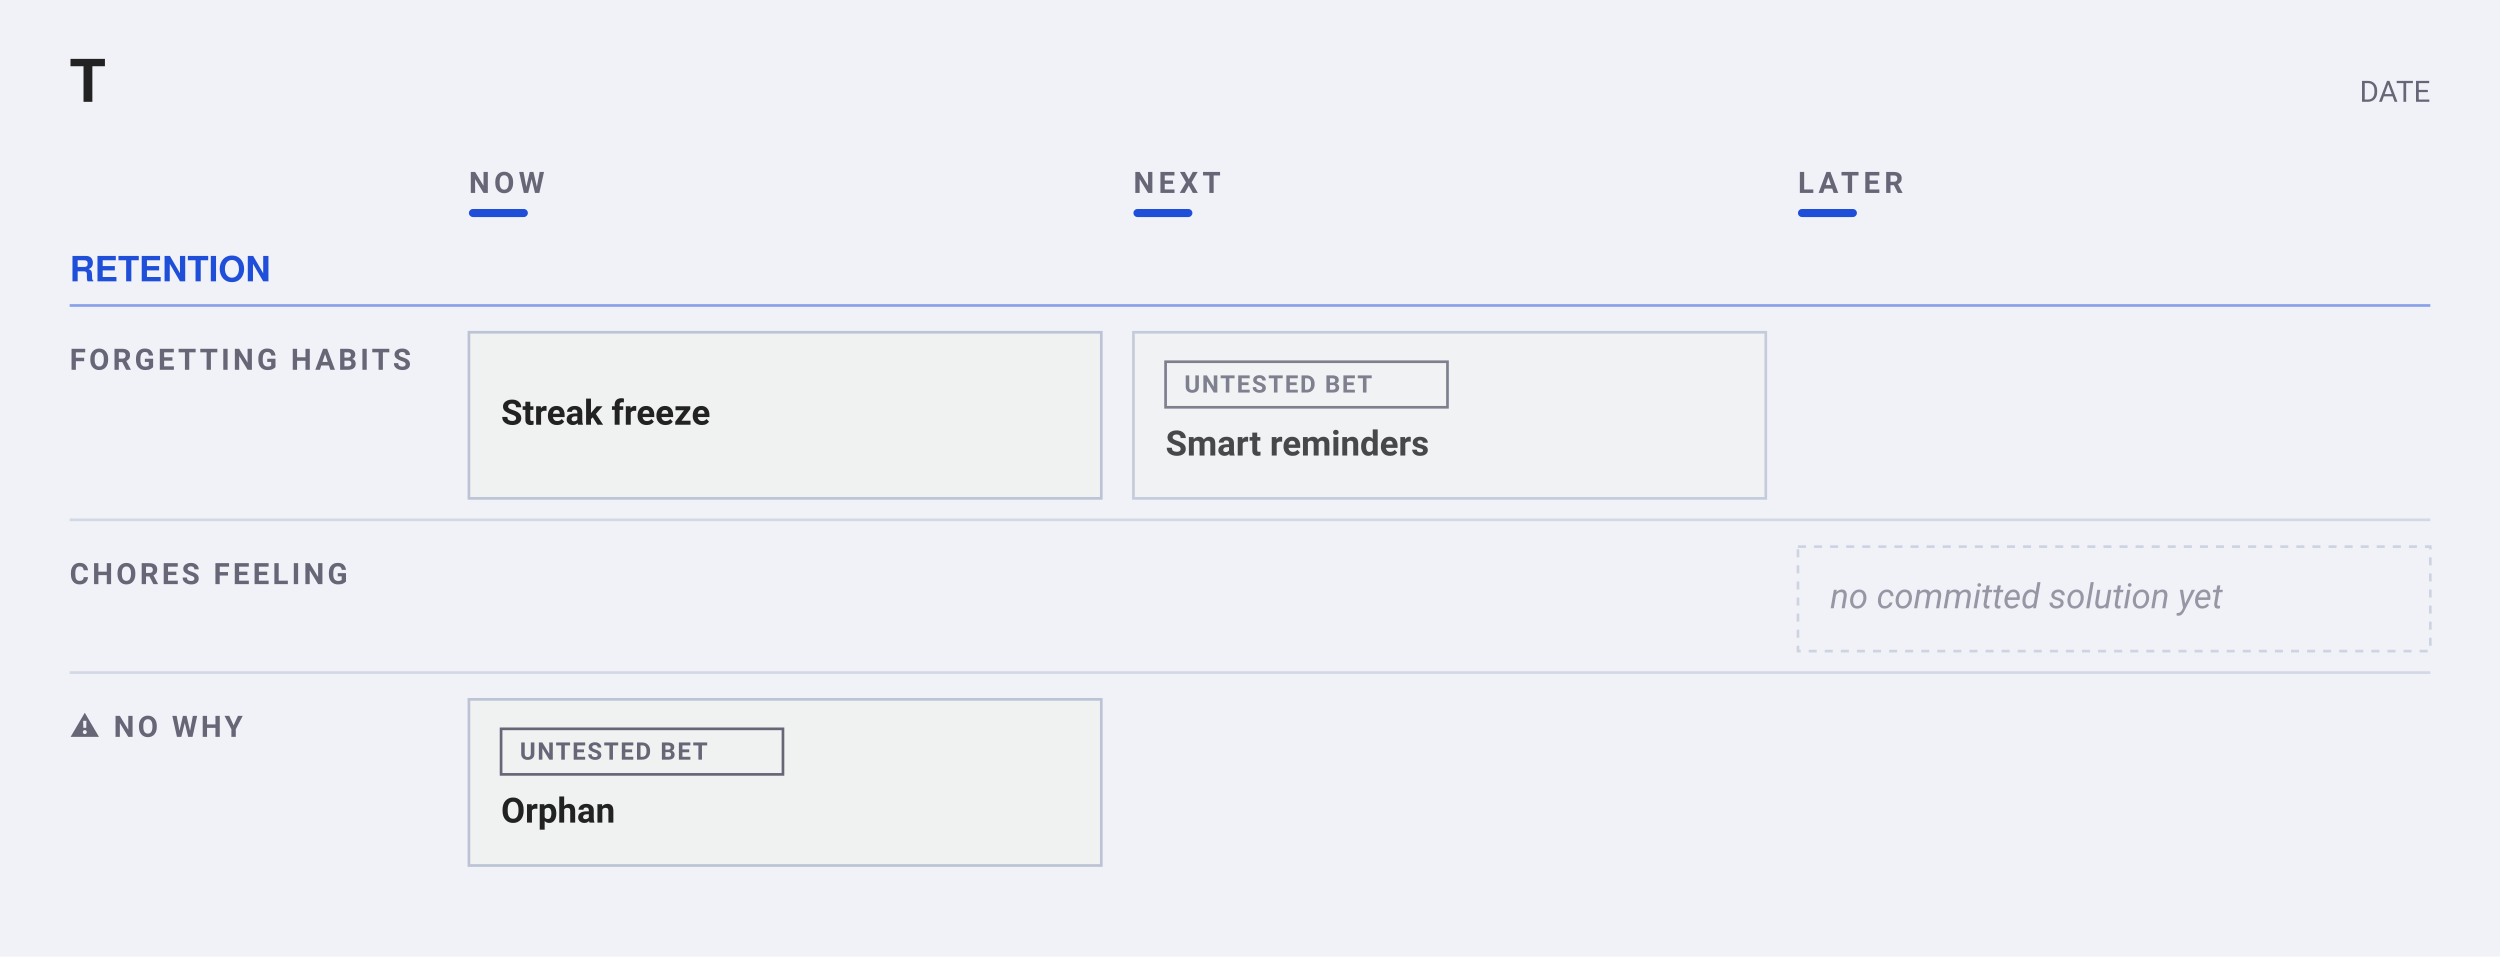
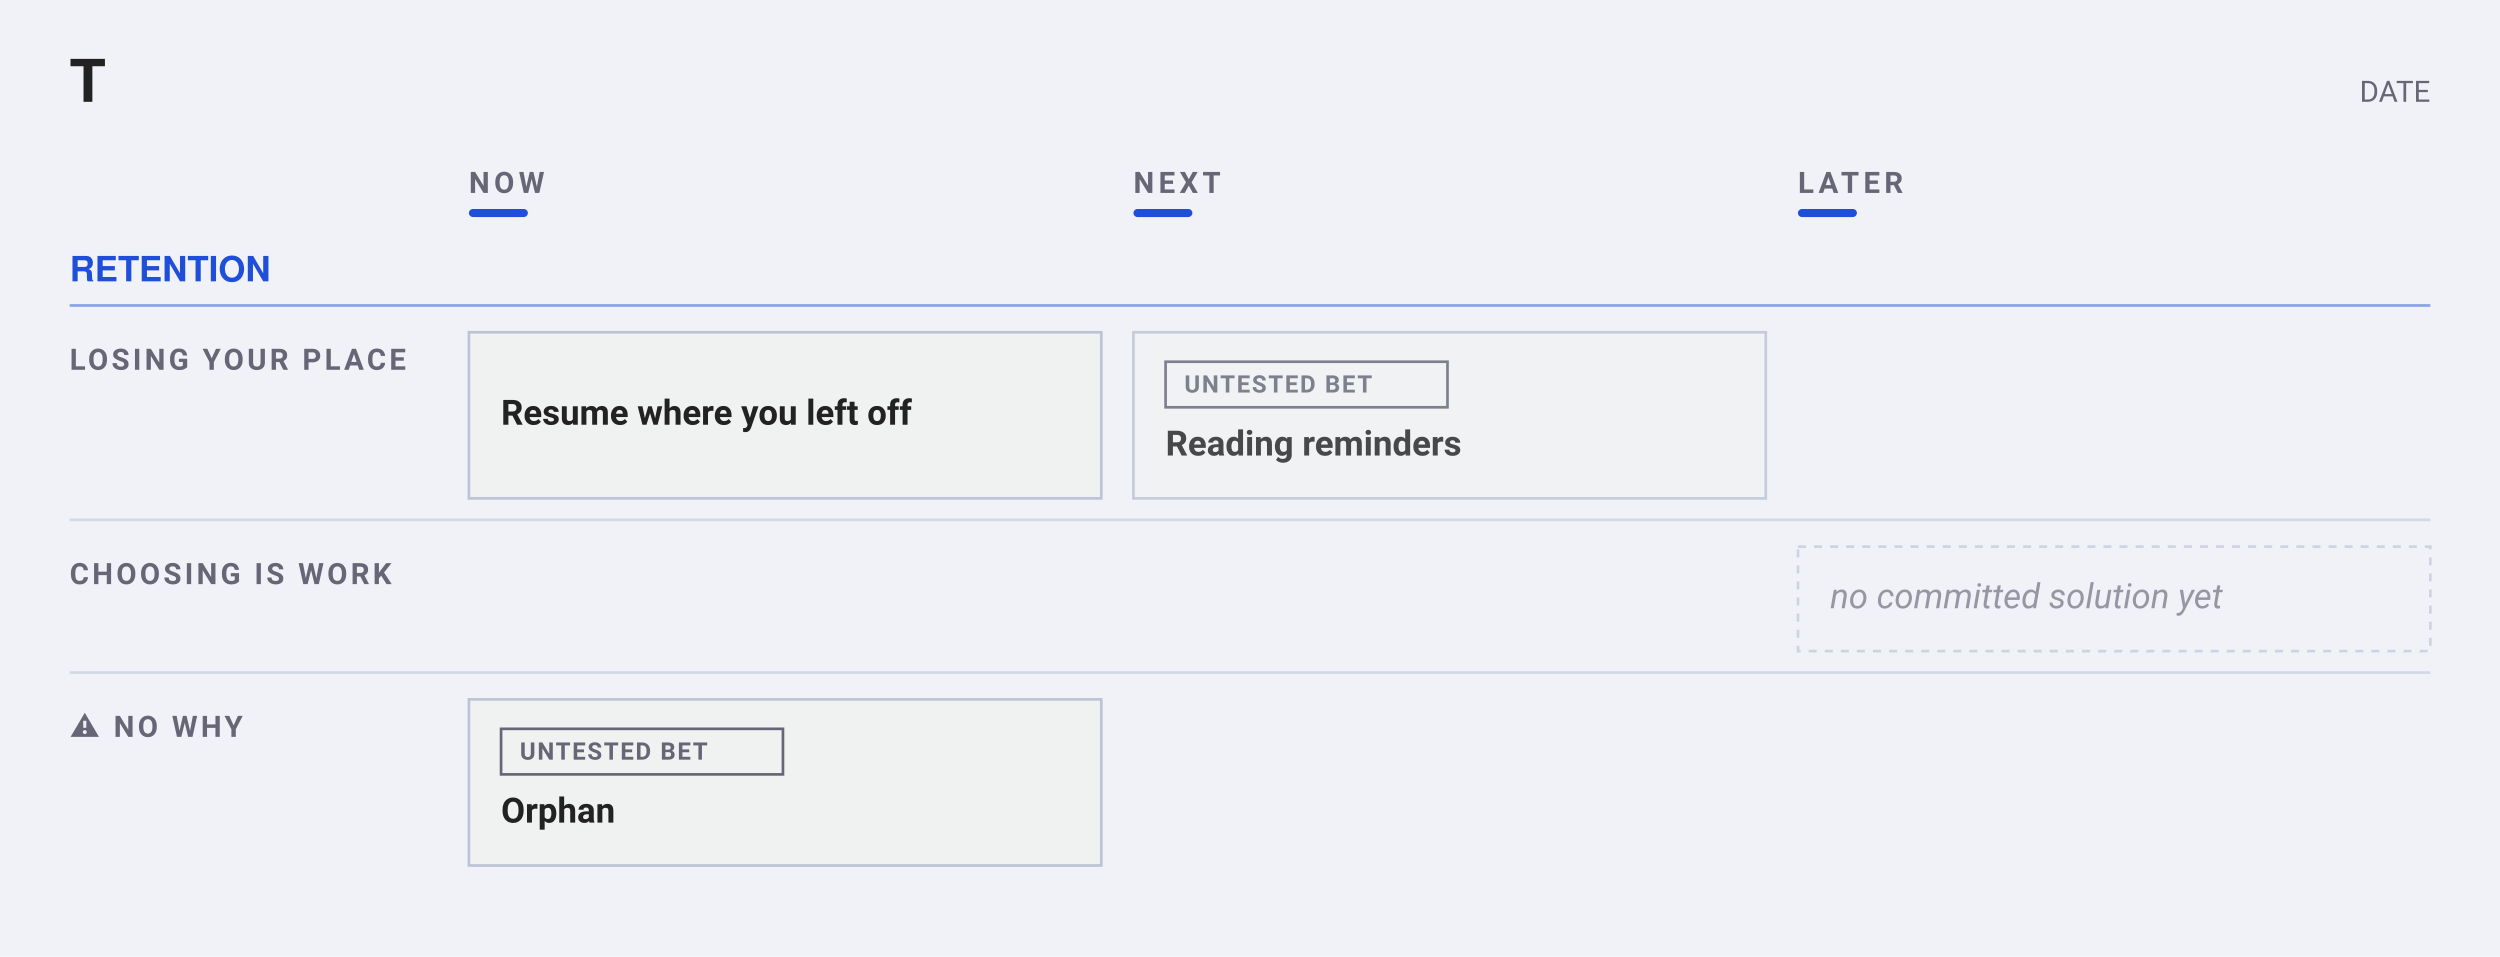
<svg xmlns="http://www.w3.org/2000/svg" width="933" height="357" viewBox="0 0 933 357" font-family="-apple-system, BlinkMacSystemFont, &quot;Segoe UI&quot;, Roboto, sans-serif">
  <rect width="933" height="357" fill="#f0f2f8" />
  <text data-title-line="1" x="26" y="38" font-family="&quot;Helvetica Neue&quot;, Helvetica, &quot;Segoe UI&quot;, Roboto, sans-serif" font-size="22" font-weight="700" fill="#222">T</text>
  <text x="907" y="38" text-anchor="end" font-size="11" fill="#667">DATE</text>
  <text x="175" y="72" font-size="11" font-weight="600" letter-spacing="1.6" fill="#667">NOW</text>
  <rect x="175" y="78" width="22" height="3" rx="1.5" fill="#1F4FD8" />
  <text x="423" y="72" font-size="11" font-weight="600" letter-spacing="1.6" fill="#667">NEXT</text>
  <rect x="423" y="78" width="22" height="3" rx="1.5" fill="#1F4FD8" />
  <text x="671" y="72" font-size="11" font-weight="600" letter-spacing="1.6" fill="#667">LATER</text>
  <rect x="671" y="78" width="22" height="3" rx="1.5" fill="#1F4FD8" />
  <text data-outcome-index="Retention" x="26" y="105" font-family="&quot;Helvetica Neue&quot;, Helvetica, &quot;Segoe UI&quot;, Roboto, sans-serif" font-size="13" font-weight="700" fill="#1F4FD8">RETENTION</text>
  <line x1="26" y1="114" x2="907" y2="114" stroke="#1F4FD8" stroke-width="1" opacity="0.5" />
-   <text x="26" y="138" font-size="11" font-weight="600" letter-spacing="1.2" fill="#667">FORGETTING HABITS</text>
-   <rect data-cell="0|Forgetting habits" x="175" y="118" width="236" height="80" fill="transparent" />
-   <g data-edit="cardmenu" data-line="5" data-key="streak freeze" opacity="1.00" tabindex="0" role="button" aria-label="More options: Streak freeze">
+   <text x="26" y="138" font-size="11" font-weight="600" letter-spacing="1.2" fill="#667">LOSING YOUR PLACE</text>
+   <rect data-cell="0|Losing your place" x="175" y="118" width="236" height="80" fill="transparent" />
+   <g data-edit="cardmenu" data-line="5" data-key="resume where you left off" opacity="1.00" tabindex="0" role="button" aria-label="More options: Resume where you left off">
    <rect data-hit="" x="175" y="124" width="236" height="62" rx="0" fill="#f0f1f1" stroke="#bbc3d5" stroke-width="1" />
-     <text data-edit="title" data-line="5" data-raw="Streak freeze" tabindex="0" role="button" aria-label="Rename: Streak freeze" x="187" y="158.5" font-size="13" font-weight="600" fill="#222">Streak freeze</text>
+     <text data-edit="title" data-line="5" data-raw="Resume where you left off" tabindex="0" role="button" aria-label="Rename: Resume where you left off" x="187" y="158.5" font-size="13" font-weight="600" fill="#222">Resume where you left off</text>
  </g>
-   <rect data-cell="1|Forgetting habits" x="423" y="118" width="236" height="80" fill="transparent" />
-   <g data-edit="cardmenu" data-line="3" data-key="smart reminders" opacity="0.82" tabindex="0" role="button" aria-label="More options: Smart reminders">
+   <rect data-cell="1|Losing your place" x="423" y="118" width="236" height="80" fill="transparent" />
+   <g data-edit="cardmenu" data-line="3" data-key="reading reminders" opacity="0.82" tabindex="0" role="button" aria-label="More options: Reading reminders">
    <rect data-hit="" x="423" y="124" width="236" height="62" rx="0" fill="#f0f1f1" stroke="#bbc3d5" stroke-width="1" />
    <rect x="435" y="135" width="105.2" height="17" rx="0" fill="none" stroke="#667" stroke-width="1" />
    <text x="442" y="146.5" font-size="9" font-weight="600" letter-spacing="0.6" fill="#667">UNTESTED BET</text>
-     <text data-edit="title" data-line="3" data-raw="Smart reminders" tabindex="0" role="button" aria-label="Rename: Smart reminders" x="435" y="170" font-size="13" font-weight="600" fill="#222">Smart reminders</text>
+     <text data-edit="title" data-line="3" data-raw="Reading reminders" tabindex="0" role="button" aria-label="Rename: Reading reminders" x="435" y="170" font-size="13" font-weight="600" fill="#222">Reading reminders</text>
  </g>
-   <rect data-cell="2|Forgetting habits" x="671" y="118" width="236" height="80" fill="transparent" />
+   <rect data-cell="2|Losing your place" x="671" y="118" width="236" height="80" fill="transparent" />
  <line x1="26" y1="194" x2="907" y2="194" stroke="#bbc3d5" stroke-width="1" opacity="0.55" />
-   <text x="26" y="218" font-size="11" font-weight="600" letter-spacing="1.2" fill="#667">CHORES FEELING</text>
-   <rect data-cell="0|Chores feeling" x="175" y="198" width="236" height="57" fill="transparent" />
-   <rect data-cell="1|Chores feeling" x="423" y="198" width="236" height="57" fill="transparent" />
-   <rect data-cell="2|Chores feeling" x="671" y="198" width="236" height="57" fill="transparent" />
+   <text x="26" y="218" font-size="11" font-weight="600" letter-spacing="1.2" fill="#667">CHOOSING IS WORK</text>
+   <rect data-cell="0|Choosing is work" x="175" y="198" width="236" height="57" fill="transparent" />
+   <rect data-cell="1|Choosing is work" x="423" y="198" width="236" height="57" fill="transparent" />
+   <rect data-cell="2|Choosing is work" x="671" y="198" width="236" height="57" fill="transparent" />
  <g data-line="7" data-key="no committed solution yet" opacity="0.65">
    <rect x="671" y="204" width="236" height="39" rx="0" fill="none" stroke="#bbc3d5" stroke-width="1" stroke-dasharray="3 3" />
    <text x="683" y="227" font-size="13" font-weight="400" font-style="italic" fill="#667">no committed solution yet</text>
  </g>
  <line x1="26" y1="251" x2="907" y2="251" stroke="#bbc3d5" stroke-width="1" opacity="0.55" />
  <text x="26" y="275" font-size="11" font-weight="600" letter-spacing="1.2" fill="#667">⚠ NO WHY</text>
  <rect data-cell="0|⚠ no why" x="175" y="255" width="236" height="80" fill="transparent" />
  <g data-edit="cardmenu" data-line="8" data-key="orphan" opacity="1.00" tabindex="0" role="button" aria-label="More options: Orphan">
    <rect data-hit="" x="175" y="261" width="236" height="62" rx="0" fill="#f0f1f1" stroke="#bbc3d5" stroke-width="1" />
    <rect x="187" y="272" width="105.2" height="17" rx="0" fill="none" stroke="#667" stroke-width="1" />
    <text x="194" y="283.5" font-size="9" font-weight="600" letter-spacing="0.6" fill="#667">UNTESTED BET</text>
    <text data-edit="title" data-line="8" data-raw="Orphan" tabindex="0" role="button" aria-label="Rename: Orphan" x="187" y="307" font-size="13" font-weight="600" fill="#222">Orphan</text>
  </g>
  <rect data-cell="1|⚠ no why" x="423" y="255" width="236" height="80" fill="transparent" />
  <rect data-cell="2|⚠ no why" x="671" y="255" width="236" height="80" fill="transparent" />
</svg>
